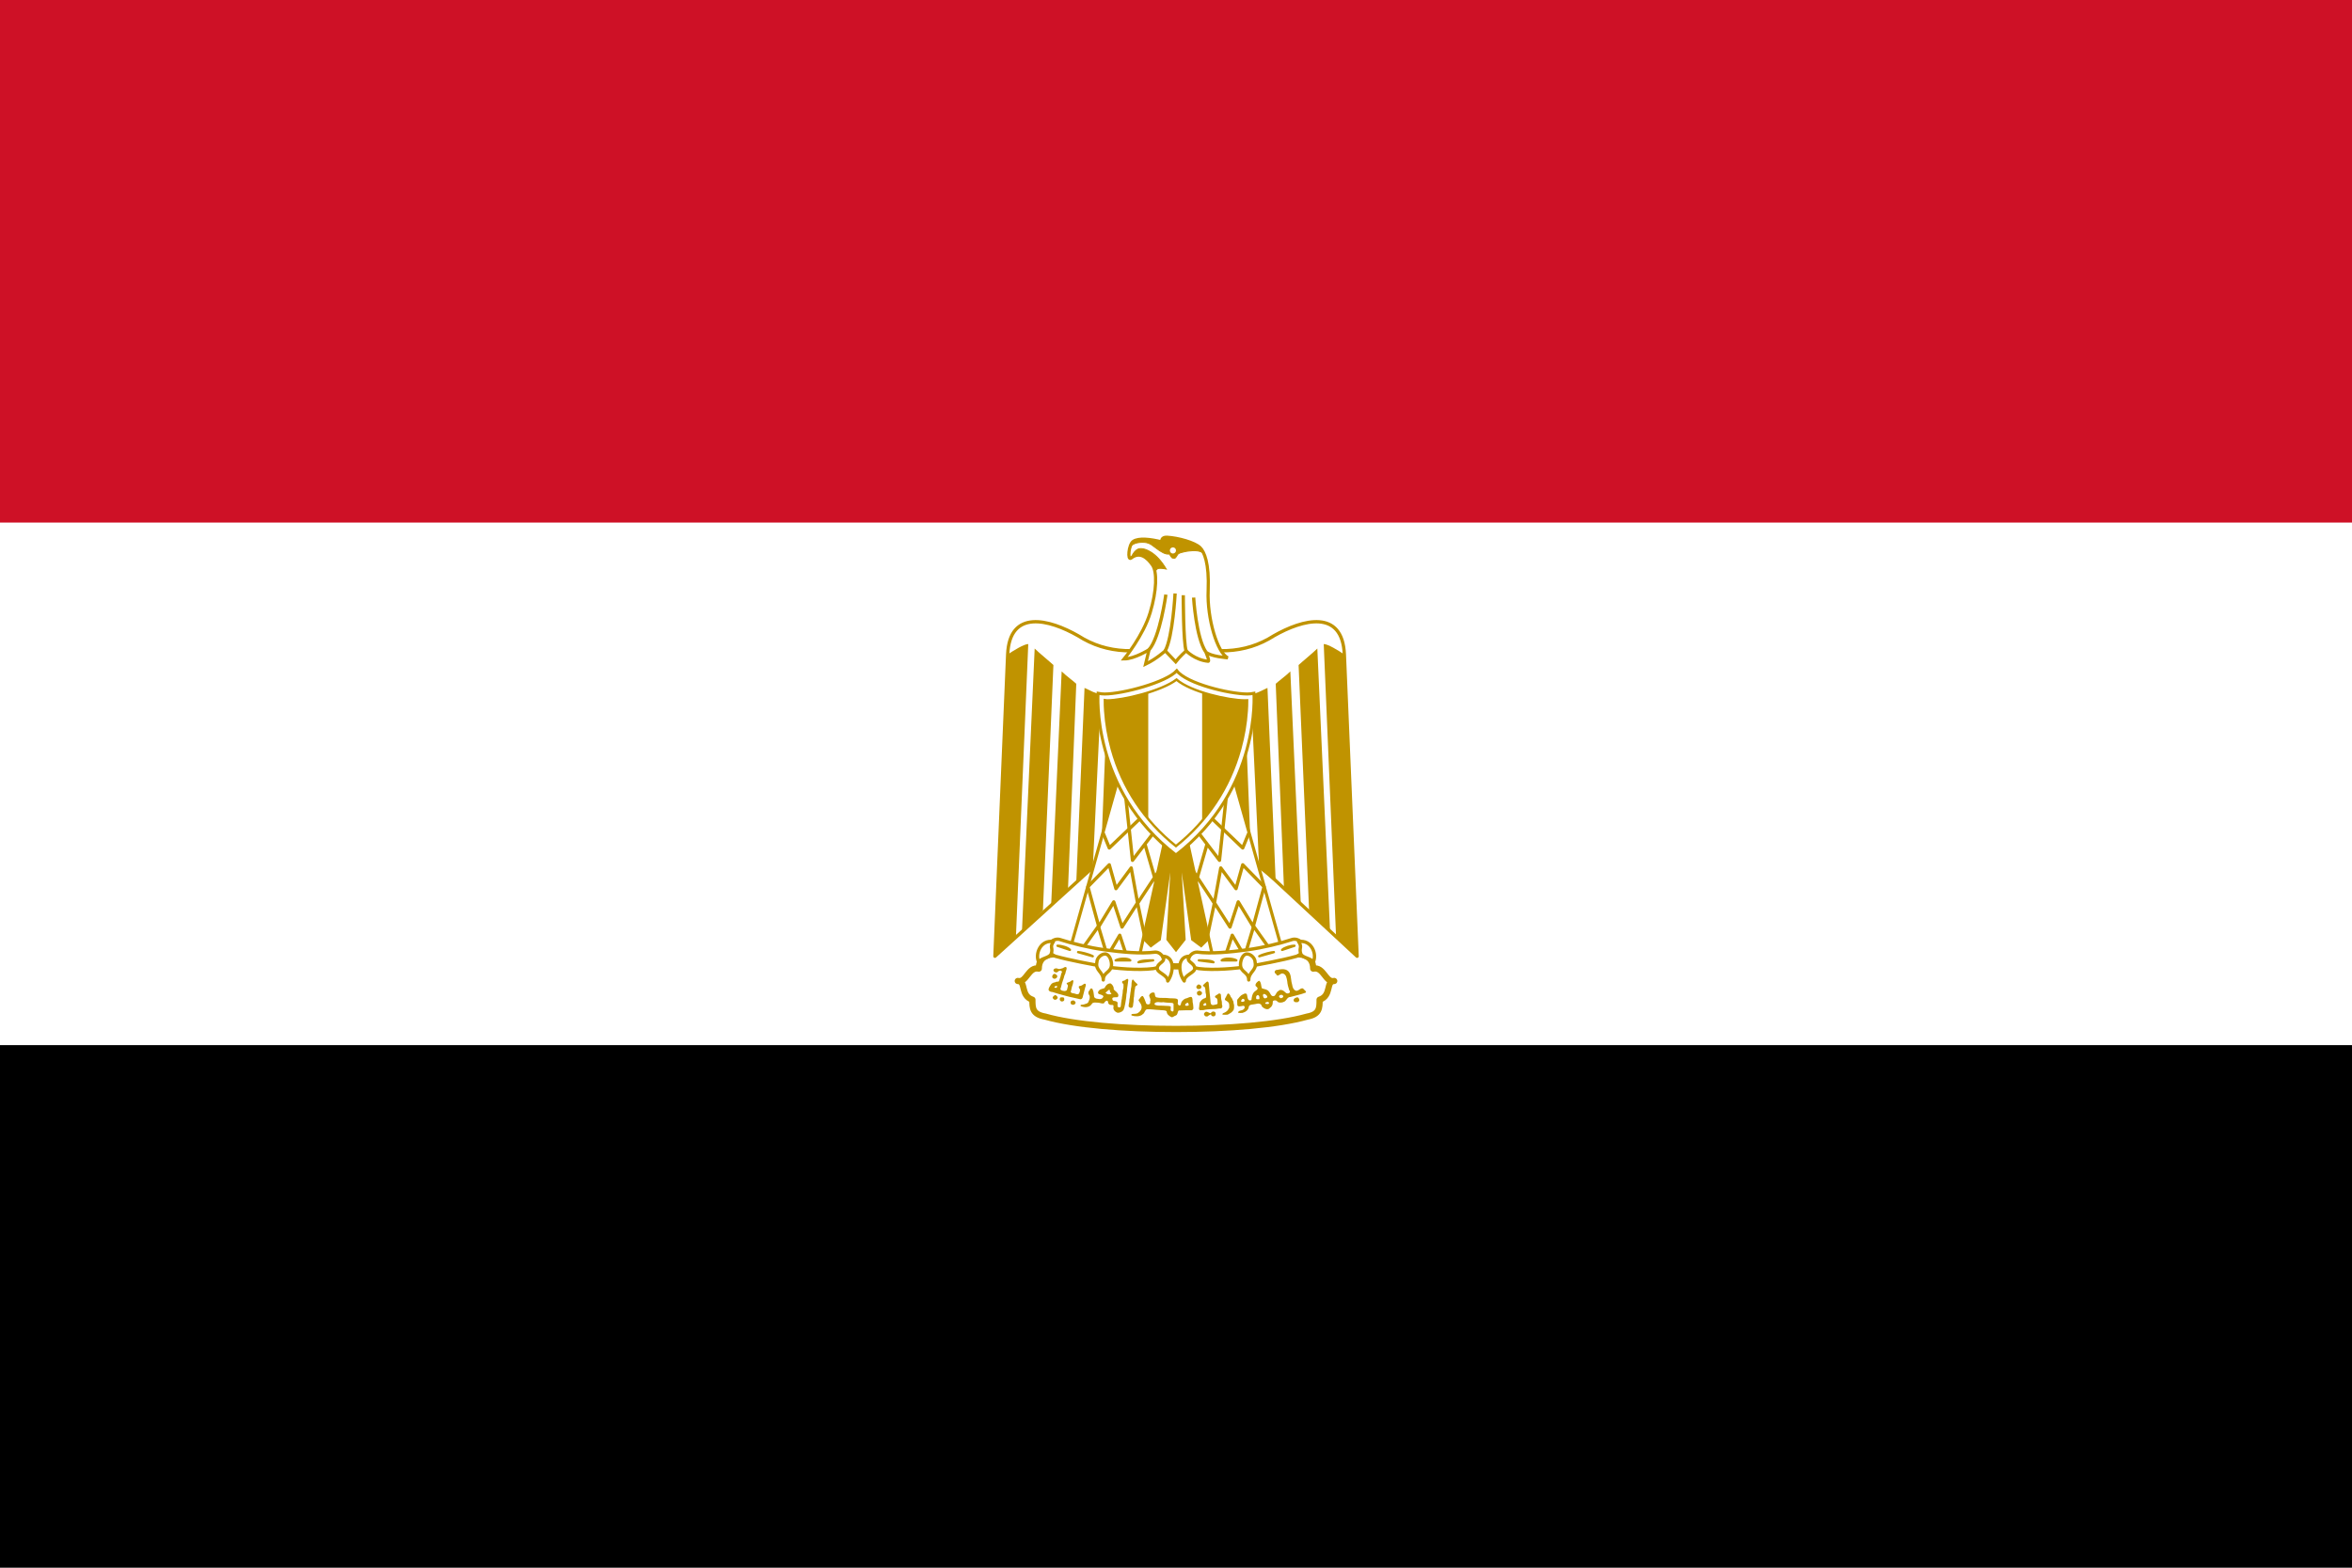
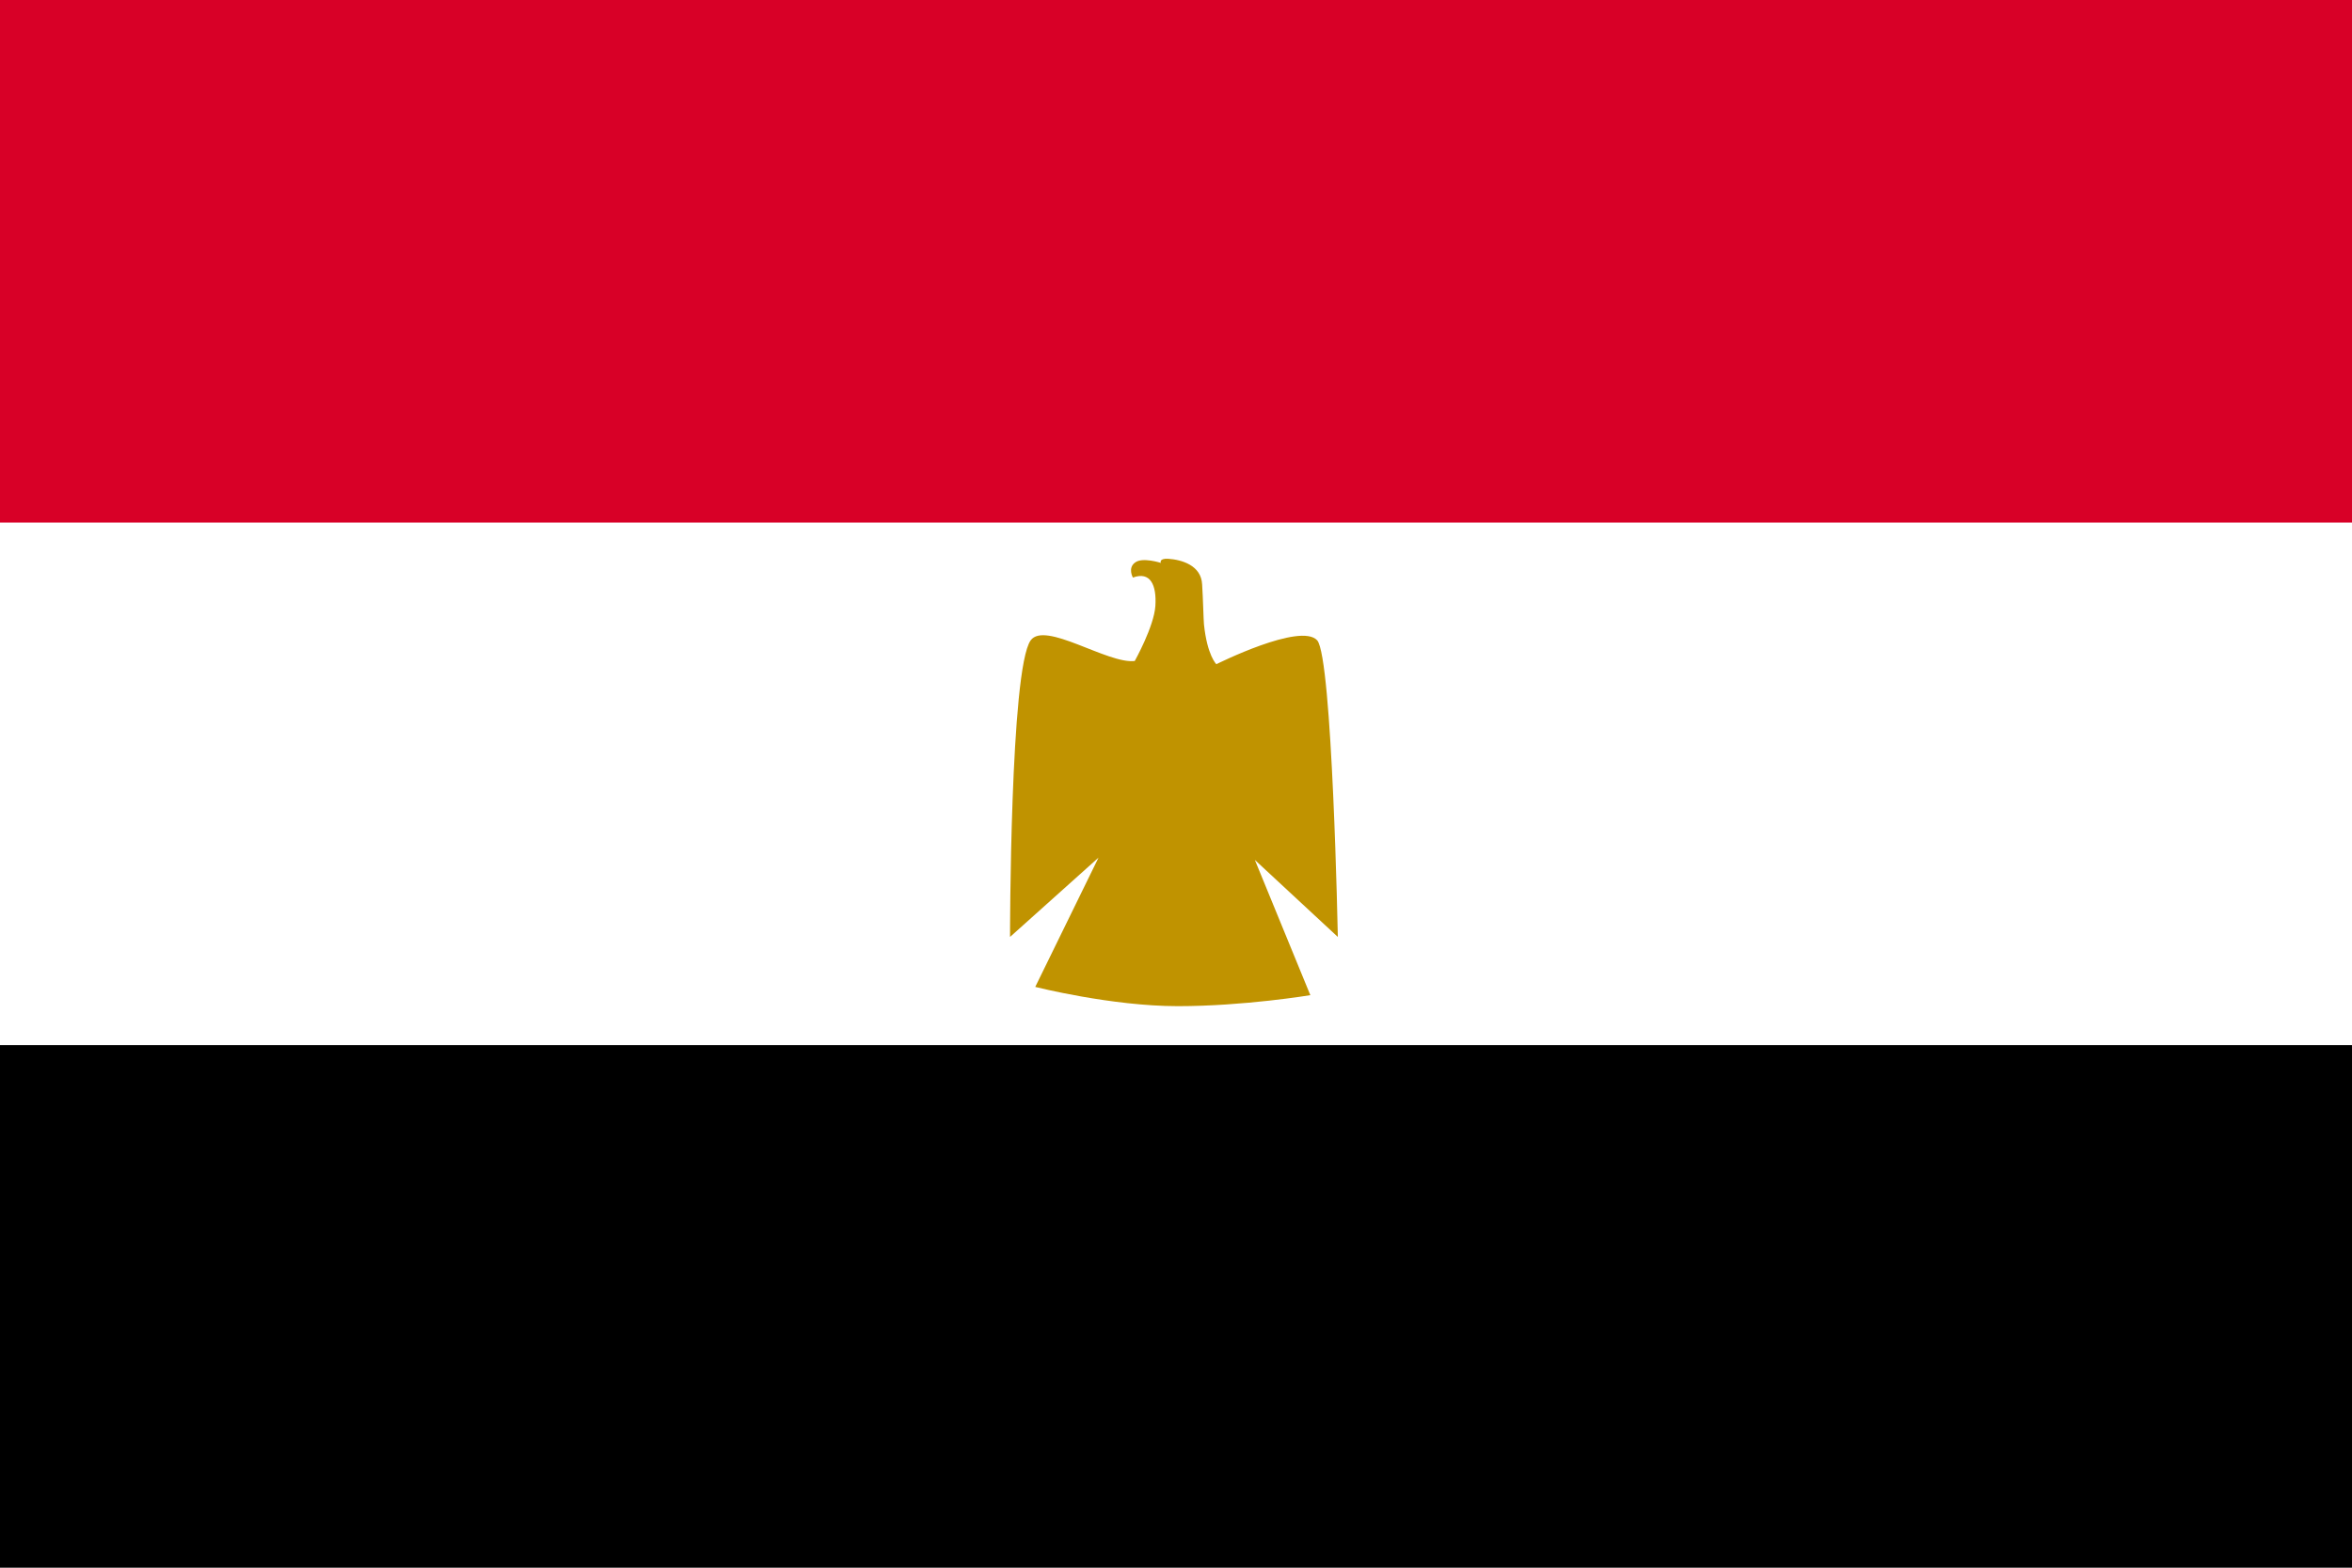
- <svg xmlns="http://www.w3.org/2000/svg" xmlns:xlink="http://www.w3.org/1999/xlink" viewBox="0 0 900 600">
-   <path d="M0 0h900v600H0z" />
-   <path fill="#fff" d="M0 0h900v400H0z" />
-   <path fill="#ce1126" d="M0 0h900v200H0z" />
-   <g fill="#fff" stroke="#c09300">
-     <path stroke-width="1.27" stroke-linejoin="round" d="m450.81 302.4 68.488 63.579-4.876-115.47c-.716-17.5-15.924-13.485-26.97-7.172-11.192 7.172-23.959 7.172-37.447 2.437-13.485 4.735-26.253 4.735-37.444-2.437-11.046-6.313-26.252-10.328-26.97 7.172l-4.879 115.47L450.81 302.4z" />
-     <path d="m393.47 246.49-4.734 112.32-8.035 7.168 4.879-115.47c2.294-1.578 6.313-4.017 7.89-4.017zm9.62 8.04-4.017 93.955-8.032 8.22 4.877-108.49c1.579 1.577 6.314 5.45 7.172 6.31zm8.75 7.17-3.155 78.362-6.455 6.31 4.018-89.406c1.574 1.578 4.73 3.874 5.592 4.734zm9.47 4.02-3.156 66.787-6.313 5.12 3.156-74.345c1.579.717 4.735 2.438 6.313 2.438zm8.75 0-2.297 55.657-6.455 6.313 2.44-61.252c1.575 0 5.593 0 6.312-.718z" id="a" fill="#c09300" stroke="none" />
-     <use xlink:href="#a" transform="matrix(-1 0 0 1 900 0)" />
-     <path fill="#c09300" stroke-width="1.074" d="m453.16 315.06 9.613 43.755-3.158 3.155-3.3-2.439-5.451-39.018 2.296 39.018-3.157 4.016-3.157-4.016 2.296-39.018-5.45 39.018-3.303 2.44-3.154-3.156 9.611-43.755h6.314z" />
-     <g id="b" fill="none" stroke-width="1.27" stroke-linejoin="round">
-       <path fill="#fff" stroke-width="1.189" d="m428.48 295.84-19.08 67.705 26.255 4.018 11.188-50.924-18.363-20.8z" />
-       <path d="m422.17 318.94 2.296 5.593 12.405-11.848" />
-       <path d="m430.76 304.92 2.596 24.346 7.89-10.328m-3.156 4.012 4.31 14.875m1.69-5.465-8.718 13.241m2.72 13.216-2.791-13.198-2.436-13.423-5.84 7.91-2.562-9.12-8.174 8.385 4.157 15.25 5.738-9.434 3.155 9.612 5.89-9.162" />
-       <path d="m414.99 361.97 5.3-7.444 3.452 11.457 4.735-8.032 3.157 9.614" />
-     </g>
-     <use xlink:href="#b" transform="matrix(-1 0 0 1 900 0)" />
-     <g stroke-width="1.27" stroke-linejoin="round" stroke-linecap="round">
-       <path stroke-width="2.378" d="M450 393.81c19.943 0 39.024-1.578 50.213-4.734 4.735-.859 4.735-3.298 4.735-6.455 4.736-1.578 2.295-7.17 5.595-7.17-3.3.862-4.016-5.595-8.033-4.732 0-5.597-5.596-6.313-10.33-4.738-9.47 3.158-26.255 3.875-42.18 3.875-15.924-.717-32.567-.717-42.18-3.875-4.733-1.575-10.326-.859-10.326 4.738-4.018-.863-4.736 5.594-8.034 4.731 3.299 0 .86 5.593 5.594 7.17 0 3.158 0 5.597 4.878 6.456 11.045 3.156 30.128 4.734 50.068 4.734z" />
-       <path d="M422.89 363.54c6.454.861 13.628 1.578 19.225.861 3.153 0 5.45 5.45-.863 6.313-5.593.715-14.345 0-19.08-.862-4.017-.718-12.768-2.295-18.364-3.876-5.594-2.436-1.576-7.168 1.578-6.452 4.879 1.577 11.192 3.157 17.505 4.016zm54.23 0c-6.457.861-13.628 1.578-19.081.861-3.3 0-5.596 5.45.717 6.313 5.596.715 14.347 0 19.078-.862 4.019-.718 12.77-2.295 18.364-3.876 5.597-2.436 1.58-7.168-1.577-6.452-4.878 1.577-11.19 3.157-17.501 4.016z" />
-       <path d="M403.09 360.39c-4.877-.861-7.172 4.732-5.593 7.887.717-1.578 4.017-1.578 4.735-3.155.858-2.437-.718-2.437.858-4.732zm19.08 14.67c0-3.153 3.155-2.765 3.155-5.921 0-1.577-.86-4.018-2.437-4.018-1.579 0-3.158 1.578-3.158 3.156-.718 3.157 2.44 3.63 2.44 6.783zm22.71-9.08c4.73 0 4.262 6.314 1.966 9.47 0-2.295-4.017-3.156-4.017-4.732 0-2.442 3.626-2.442 2.051-4.738zm52.03-5.59c4.878-.861 7.174 4.732 5.595 7.887-.718-1.578-4.017-1.578-4.734-3.155-.86-2.437.718-2.437-.86-4.732zm-19.08 14.67c0-3.153-3.153-2.765-3.153-5.921 0-1.577.86-4.018 2.438-4.018 1.577 0 3.156 1.578 3.156 3.156.718 3.157-2.44 3.63-2.44 6.783zm-22.71-9.08c-4.732 0-4.263 6.314-1.967 9.47 0-2.295 4.015-3.156 4.015-4.732.001-2.442-3.626-2.442-2.048-4.738z" />
-       <path d="M404.67 361.97c1.58 0 4.018.718 4.735 1.577l-4.74-1.58zm7.88 2.44c.862 0 4.018.716 5.596 1.575l-5.6-1.58zm28.7 3.15c-1.578 0-4.734 0-5.593.715l5.59-.72zm-8.75 0c-.859-.862-4.016-.862-5.593 0h5.59zm62.84-5.59c-1.578 0-3.875.718-4.735 1.577l4.735-1.577zm-7.89 2.44c-.86 0-4.017.716-5.595 1.575l5.6-1.58zm-28.7 3.15c1.58 0 4.735 0 5.595.715l-5.6-.72zm8.75 0c.86-.862 4.018-.862 5.595 0h-5.6z" stroke-width=".891" />
-       <g fill="#c09300" stroke="none">
-         <path d="M403.34 374.58c-.534-.102-.815-.525-.68-1.025.164-.609.651-.957 1.112-.794.294.104.83.645.832.839.003.222-.28.752-.402.754-.053 0-.135.046-.182.102-.1.118-.413.175-.68.124zm54.93 3.92c-.199-.074-.515-.518-.515-.724.002-.387.574-1.018.929-1.021.175-.001.655.248.834.434.325.338.254.893-.154 1.208-.201.155-.8.212-1.094.103zm.36 2.48c-.42-.142-.574-.348-.608-.814-.036-.485.012-.56.525-.84l.365-.2.347.155c.48.214.693.445.71.767.018.348-.24.704-.64.883-.352.158-.373.16-.699.05z" />
-         <path d="M407.75 370.09c-.346-.01-.821.307-1.094.469-.649.152-1.404.55-2.031.125-.617-.191-1.438-.04-1.531.718.158.652 1.071 1.025 1.625.594.41-.537 1.531-.853 1.656.063-.457.692-.405 1.609-.781 2.344-.061.457-.252.892-.5 1.28-.462.047-.954-.007-1.344.282-.626.034-1.265.345-1.625.875-.403.578-.789 1.165-.906 1.875.107.725.937.933 1.562.969.667.183 1.335.424 2 .625 1.086.243 2.102.635 3.188.875 1.584.477 3.248.697 4.844 1.125.167.055.324.104.5.125.662.137 1.007-.583 1.062-1.125.329-1.16.58-2.34.906-3.5.225-.466.497-1.517-.406-1.281-.515.308-.952.773-1.594.812-.874.05-.375.945-.031 1.313.076.587-.11 1.288-.5 1.75-.52.33-1.172-.057-1.719-.188-.574.01-1.723-.283-1.187-1.062.19-.577.207-1.209.437-1.782.294-.614.336-1.285.469-1.937-.361-.777-.979.256-1.469.344-.338.234-1.605.334-.937.937.575.437.134 1.197.03 1.75-.036.77-.837.954-1.468.781-.628-.03-1.501-.497-.969-1.187.121-.575.322-1.14.438-1.719.237-.698.437-1.363.687-2.062a5.78 5.78 0 0 1 .625-1.75c.018-.686.478-1.276.47-1.97-.048-.338-.2-.461-.407-.468zm-3.594 7.25a.353.353 0 0 1 .219.031c.25.106.257.31 0 .531-.112.097-.24.191-.281.188-.468-.04-.606-.11-.625-.281-.017-.151.03-.195.343-.344a1.45 1.45 0 0 1 .344-.125zm-1.036 5.02c-.496-.466-.416-.806.317-1.353.314-.234.505-.208.863.12.553.504.575.823.087 1.255-.24.213-.346.257-.627.26-.293.003-.376-.034-.64-.282zm3.05.92a.86.86 0 0 1-.623-1.088c.129-.434.203-.477.84-.483.716-.007.854.112.861.741.004.355-.023.437-.2.6-.207.193-.605.297-.878.23zm89.11.08c-.227-.189-.273-.274-.275-.515-.003-.41.233-.712.746-.944.682-.308.96-.266 1.216.186.342.601.325.847-.084 1.252-.225.224-.268.237-.785.242-.507.003-.565-.01-.818-.221zm-85.06 1.15c-.364-.097-.552-.37-.557-.807-.004-.334.02-.387.253-.57.152-.118.39-.22.579-.245.267-.037.364-.013.58.138.55.387.667.77.348 1.14-.34.397-.662.488-1.203.344zm21.92.98c-.08-.1-.26-.16-.278-.287.032-.555.059-1.117.236-1.648.096-.523.012-1.07.194-1.579.187-.927.187-1.882.402-2.803.01-.475.055-.95.193-1.406.157-.722.013-1.476.226-2.19-.023-.267.285-.983.556-.559.394.577.912 1.045 1.421 1.516.438.252.036.624-.266.75-.416.163-.517.62-.487 1.022-.058.414-.225.806-.242 1.23-.087.622-.07 1.254-.151 1.876-.182.609-.113 1.26-.173 1.888.008.398-.182.76-.156 1.16-.048.406-.066.894-.407 1.172-.329.166-.804.138-1.068-.142zm29.7-9.8c-.482.365-.914.795-1.344 1.219-.592.449.487.71.625 1.094.157.586.148 1.21.188 1.812.179.552.258 1.138.218 1.719-.051.622-.863.491-1.218.844-.492.207-.688.69-1.063 1.03-.246.484-.312 1.077-.344 1.626.036.448-.302.95 0 1.344.04.055.086.132.125.187.102.145.343.03.5.063.504-.029 1.029.047 1.5-.157 1.21-.209 2.432-.226 3.657-.28.749.023 1.47-.238 2.218-.22.587.13.851-.506.844-.968-.332-.654-.045-1.429-.312-2.094-.235-.673-.143-1.428-.25-2.125-.015-.549-.711-.752-1.063-.344-.341.345-.893.414-1.156.844-.297.602.627.603.781 1.062.176.465.118.98.156 1.47.115.592-.529.625-.937.687-.537.2-1.29.336-1.594-.313-.19-.48-.165-.993-.219-1.5-.013-.892-.227-1.768-.28-2.656-.052-1.097-.242-2.187-.313-3.281-.01-.456-.071-1.198-.72-1.063zm-.625 8.25.313.031.03.375.032.375-.406.125a3.28 3.28 0 0 1-.407.094 2.55 2.55 0 0 1-.187-.125c-.22-.159-.164-.385.125-.688.163-.17.239-.203.5-.187zm-29.965-9.28c-.38.135-.862.693-1.25.688-.88.062-.757.919-.125 1.218.083.26.005.588.031.875.123.79-.375 1.425-.281 2.22-.044.87-.307 1.717-.344 2.593-.247.903-.25 1.832-.406 2.75-.104.823-.7.533-1.219.312-.004-.356-.027-.705-.031-1.062.216-.817-.441-1.056-1.094-1.156-.686.065-1.023-.523-.875-1.125.295-.351 1.036-.254 1.5-.313.981.204.942-1.112.438-1.562-.345-.636-1.199-.91-1.438-1.563.096-.866-.48-1.732-1.187-2.156-1.089-.076-1.91.863-2.313 1.781-.452.131-.904.267-1.344.438-.709.177-1.72 1.407-.75 1.875.545.15 2.2.528 1.47 1.28-.413.708-1.202.72-1.907.532-.724 0-1.53-.352-1.5-1.187-.148-.75-.123-1.558-.469-2.25-.148-.84-1.1-.643-1.156.125-.733.534-.636 1.397-.125 2.03.319.73.003 1.578-.313 2.25-.19.876-1.155.906-1.843 1.188-.338.131-1.629-.078-1.156.657.753.265 1.652.505 2.437.312.823-.102 1.538-.665 1.938-1.375.552-.56 1.502-.267 2.218-.281.773-.002 1.563.542 2.313.187.217-.564 1.222-1.495 1.531-.53-.053.862.71 1.325 1.5 1.218.864-.05.544.61.531 1.125.057.934.66 1.425 1.438 1.812.265.072.545.048.812 0 .748-.235 1.554-.568 1.781-1.406.304-.68.311-1.45.532-2.156.177-1.13.406-2.26.437-3.406.276-1.039.197-2.136.406-3.188.133-.782.231-1.563.313-2.344-.092-.417-.272-.487-.5-.406zm-6.781 4.156c.151.019.235.204.25.531.016.365.206.661.437.72.183.045.167.238-.03.374-.116.08-.322.127-.688.125-.578-.003-.937-.153-1.25-.469l-.188-.187.281-.188c.142-.108.399-.332.563-.5.285-.29.473-.424.625-.406zm66.031-7.876a8.365 8.365 0 0 0-1.656.25c-1.04-.065-1.563 1.027-.563 1.563.602 1.534 1.54-.317 2.5-.188 1.438.28 1.56 1.832 1.781 3 .081 1.157.415 2.282.75 3.375.963 1.07-.72 1.74-1.437.906-.611-.664-1.92-1.48-2.656-.562-.904.382-.94 1.59-1.688 1.937-1.209.368-1.361-1.119-2-1.75-.587-.824-1.71-.896-2.625-1.187-.429-.869-.205-2.346-1.094-2.938-.745.304-2.113 1.702-.968 2.344 1.117.96-.488 1.401-1 2.063-.732.814-.849 1.936-.969 2.968-1.26.696-1.504-.787-1.656-1.718-.098-1.112-1.036-.786-1.688-.375-.952.385-1.428 1.29-2.094 2-.08.647.038 1.356.032 2.03.216.812 1.202.431 1.812.376.979-.41 1.38.627.594 1.219-.532.676-2.22.322-2.063 1.406.544.063 1.111.043 1.657 0 1.09-.298 2.261-1.068 2.375-2.281.143-1.059 1.667-.866 2.5-1.094 1.04-.3 2.294-.377 2.53.937.71.745 2.25 1.584 3.032.563.795-.485 1.176-1.338 1.125-2.25-.162-.785 1.269-.813 1.625-.375.521.858 2.151.605 2.938.125.836-.617 1.017-1.705 2.218-1.719 1.783-.534 3.635-.841 5.375-1.5 1.41-.307-.21-1.198-.562-1.719-1.074-.53-2.008 1.642-3.219.563-.936-.716-.872-2.077-1.219-3.125-.237-1.358-.177-2.923-1.156-4-.672-.715-1.586-.887-2.531-.844zm-6.813 9.469c.126-.003.268.06.5.187.439.242.751.643.75.969 0 .213-.054.227-.375.375-.197.091-.42.189-.5.188-.18-.002-.624-.357-.625-.5 0-.06-.058-.287-.125-.47-.117-.32-.099-.316.063-.53.103-.138.187-.216.313-.22zm6.532.344c.372-.025.593.091.75.375.181.329.058.58-.407.78-.203.089-.407.16-.437.157-.03-.003-.198-.102-.375-.219-.27-.177-.31-.264-.313-.468-.003-.316.35-.597.782-.625zm-8.938.093c.11-.017.209.04.344.156.18.155.237.28.281.594a2.23 2.23 0 0 1 0 .625c-.048.226-.053.216-.562.219-.64.006-.7-.064-.688-.656.008-.377.012-.478.219-.688.16-.162.297-.233.406-.25zm-5.5 1.438a.57.57 0 0 1 .438.437c.065.318.008.462-.25.594-.222.113-.734.15-.875.063a.613.613 0 0 1-.188-.188c-.068-.121-.055-.18.031-.25.06-.05.126-.12.125-.156 0-.037.068-.163.157-.281a.543.543 0 0 1 .562-.22zm9.25 1.187a.651.651 0 0 1 .438.156c.185.163.179.4-.031.563-.136.104-.872.095-1.125 0-.113-.042-.156-.099-.157-.219-.002-.14.038-.227.281-.344.205-.097.416-.155.594-.156zm-17.171 4.819c-.096-.063-.238-.117-.095-.222.173-.302.518-.407.825-.52a3.436 3.436 0 0 0 1.373-1.118c.05-.333.424-.513.422-.861.003-.475.032-.962-.084-1.426-.129-.426-.452-.752-.827-.974-.256-.202-.674-.258-.768-.614-.053-.343.253-.604.36-.91.223-.421.411-.863.651-1.275.26-.288.659-.015.793.263.19.277.357.576.45.897.303.332.571.721.68 1.162.148.31.383.602.369.966 0 .416.235.787.22 1.206.014.56.013 1.145-.191 1.674-.14.294-.421.47-.607.733-.319.295-.67.579-1.08.736-.289.092-.457.426-.819.345-.514.009-1.037.079-1.547-.004.032.054-.156-.092-.125-.058zm-6.85.45c-.243-.25-.295-.355-.298-.6-.003-.248.045-.346.282-.586.439-.443.653-.453 1.41-.07.722.365.967.399 1.032.14.062-.25.478-.48.874-.481a.82.82 0 0 1 .592.203c.251.196.263.227.27.68.004.463-.002.48-.29.736-.278.244-.323.259-.666.224-.437-.043-.7-.244-.77-.588-.052-.25-.14-.31-.206-.14-.021.055-.129.122-.239.15-.204.051-.549.268-.794.5-.093.087-.255.128-.519.131-.355.003-.405-.018-.678-.299zm-19.82-8.9c-.665.007-1.38.566-1.469 1.219.152.752.777 1.49.375 2.281.278 1.013-.761 1.397-1.469.813-.427-.972-.643-2.036-1.28-2.907-.805-.227-1.155 1.057-1.72 1.5.28.755 1.096 1.433 1.188 2.375.195.915-.361 1.93-1.156 2.406-.686.655-1.626.421-2.47.563-1.023.599.753.818 1.22.844 1.047.106 2.135-.032 2.906-.813.769-.367.71-1.697 1.625-1.844 1.588-.07 3.163.244 4.75.282.85.203 2.163-.101 2.75.53.002 1.108.94 1.791 1.844 2.22.498.138 1.024-.48 1.53-.594.966-.308.673-1.502 1.25-1.969 1.651-.09 3.317-.07 4.97-.093.314.007.407-.44.625-.626-.037-.638-.06-1.272-.157-1.906-.318-.806.052-1.844-.53-2.53-.83-.227-1.537.533-2.376.593-.926.412-1.706 1.268-1.75 2.312-.548.897-1.427-.16-1.125-.906-.034-.325.07-.704-.031-1-.507-.608-1.395-.41-2.094-.5-1.018.04-2.012-.18-3.031-.156-.893-.068-1.822.078-2.688-.156-1.031-.03-.89-1.039-1.062-1.75a1.018 1.018 0 0 0-.625-.188zm2 3.688c.343.006.667.051 1 .093.43.071.89-.148 1.313 0 .976.166 1.953.127 2.937.219.26-.004.446.185.625.344.002.683 0 1.379 0 2.062-.03.258.076.598-.156.781a.7.7 0 0 1-.25.125c-.27-.07-.558-.247-.688-.5-.041-.357.018-.704.031-1.062-.007-.093.04-.237 0-.313a1.248 1.248 0 0 0-.718-.25c-.85-.029-1.682-.091-2.531-.125-.707-.044-1.434.06-2.125-.125-.269-.097-.618-.064-.782-.343-.234-.273.104-.597.344-.72a2.28 2.28 0 0 1 1-.187zm11.281.25c.159-.003.21.05.281.343.046.188.1.417.125.5.037.118-.022.156-.187.219-.494.186-.986.168-1.156-.063-.078-.104.012-.434.156-.562.29-.259.61-.437.781-.438z" />
-       </g>
-     </g>
-     <path stroke-width="1.15" d="M449.98 327.23c32.642-25.106 29.843-61.883 29.843-61.883a12.72 12.72 0 0 1-2.54.258c-6.848 0-23.179-3.917-26.989-8.892-4.081 4.503-20.77 8.892-27.574 8.892-.861 0-1.722-.086-2.54-.258 0 0-2.843 36.776 29.8 61.883z" />
-     <path stroke-width=".916" d="M477.22 268.04a13.55 13.55 0 0 1-.848.026c-6.205 0-20.619-3.183-26.175-7.957-5.82 4.41-20.47 7.957-26.576 7.957a4.7 4.7 0 0 1-.85-.086c-.014 1.39.059 2.832.145 4.144.323 4.9 1.183 9.819 2.488 14.552 4.108 14.895 12.516 27.553 24.572 37.155 12.066-9.61 20.484-22.28 24.6-37.186 1.308-4.732 2.17-9.65 2.496-14.55.086-1.285.157-2.692.148-4.055z" />
-     <path fill="#c09300" d="M439.38 265.03c-5.872 1.845-12.229 3.031-15.75 3.031a4.7 4.7 0 0 1-.844-.093c-.014 1.39.07 2.845.156 4.156a72.77 72.77 0 0 0 2.47 14.53c2.764 10.026 7.506 19.033 13.968 26.782V265.03zm20.62-.09v49.25c6.794-7.921 11.733-17.206 14.594-27.562a72.952 72.952 0 0 0 2.469-14.531c.085-1.284.166-2.7.156-4.063-.28.018-.56.032-.844.032-3.73 0-10.42-1.17-16.375-3.125z" stroke="none" />
-     <g stroke-width="1.27">
-       <path stroke-width="1.218" d="M462.31 253.09c.667.04-.902-3.568-.902-3.568 1.765 1.804 8.43 2.235 8.43 2.235-4-1.766-7.998-15.096-7.528-25.721.432-10.664-1.528-14.86-3.097-16.428-2-2-8.43-3.764-12.664-4-2.392-.117-2 1.804-2 1.804-4.43-1.137-8.86-1.568-10.86-.235-1.883 1.255-2.275 7.528-.902 6.43 3.332-2.666 6.234-.235 8.233 2.666 1.764 2.549 1.647 9.763-.902 18.192-2.666 8.861-9.959 17.722-9.959 17.722 3.96 0 9.528-3.528 9.528-3.528l-1.333 5.528c4.195-2 7.528-5.097 7.528-5.097l3.999 4.195c1.333-1.764 4-4.195 4-4.195s3.332 3.529 8.429 4z" />
-       <path fill="none" d="M446.12 227.57s-2.235 16.428-6.43 21.094m9.96-21.524s-.863 16.623-3.764 21.956m6.894-21.286s0 18.192 1.098 21.289m2.862-20.389s.902 15.291 4.666 20.819" />
-       <path fill="#c09300" stroke-width=".354" d="M442.08 219.61c-.196-1.45-.549-2.588-1.059-3.333-2-2.901-4.9-5.332-8.233-2.666 0 0 1.137-3.529 3.568-3.646 1.882-.118 6.155 1.411 9.92 7.841 0 0-2.784-.627-3.45-.039-1.256 1.098-.746 1.843-.746 1.843z" />
-       <path fill="#c09300" stroke-width=".354" d="M432.44 209.26c.274-.902.706-1.725 1.255-2.078 2-1.333 6.43-.902 10.86.235 0 0-.392-1.921 2-1.803 4.234.235 10.664 2 12.663 3.999.47.51 1.02 1.255 1.49 2.391h-.078c-.98-1.372-3.764-1.293-4.431-1.215-1.059.118-1.725.078-3.137.431-.666.157-1.686.353-2.235.784-.43.353-.784 1.647-1.45 1.647-1.059 0-.98-.274-1.255-.588-.353-.431-.549-1.059-.902-1.02-1.097.197-2.862-.666-5.096-2.43-2.235-1.765-3.098-2.196-5.999-2-2.862.235-3.764 1.843-3.764 1.843l.079-.196z" />
-       <circle cx="448.824" cy="210.672" r="1.176" stroke="none" />
-     </g>
-   </g>
+ <svg xmlns="http://www.w3.org/2000/svg" viewBox="0 0 513 342">
+   <path fill="#FFF" d="M0 0h513v342H0z" />
+   <path fill="#D80027" d="M0 0h513v114H0z" />
+   <path d="M0 228h513v114H0z" />
+   <path fill="#C09300" d="M220.3 204.4s0-58.4 4.5-64.7c3.1-4.3 16.8 5.2 22.7 4.5 0 0 4.2-7.5 4.5-12 .3-4.6-1.1-7.6-4.9-6.2 0 0-1.2-2.1.5-3.3 1.6-1.2 5.6.1 5.6.1s-.5-1 1.6-.9c2.9.2 7.2 1.4 7.4 5.6.2 3.1.3 7.7.4 8.7.7 6.8 2.7 8.7 2.7 8.7s18.4-9.2 22-5.2c3.3 3.8 4.5 64.7 4.5 64.7l-18.1-16.8 12.1 29.5s-14.4 2.4-28.9 2.4c-14.5 0-31.1-4.2-31.1-4.2l13.8-28.2-19.3 17.3z" />
</svg>
